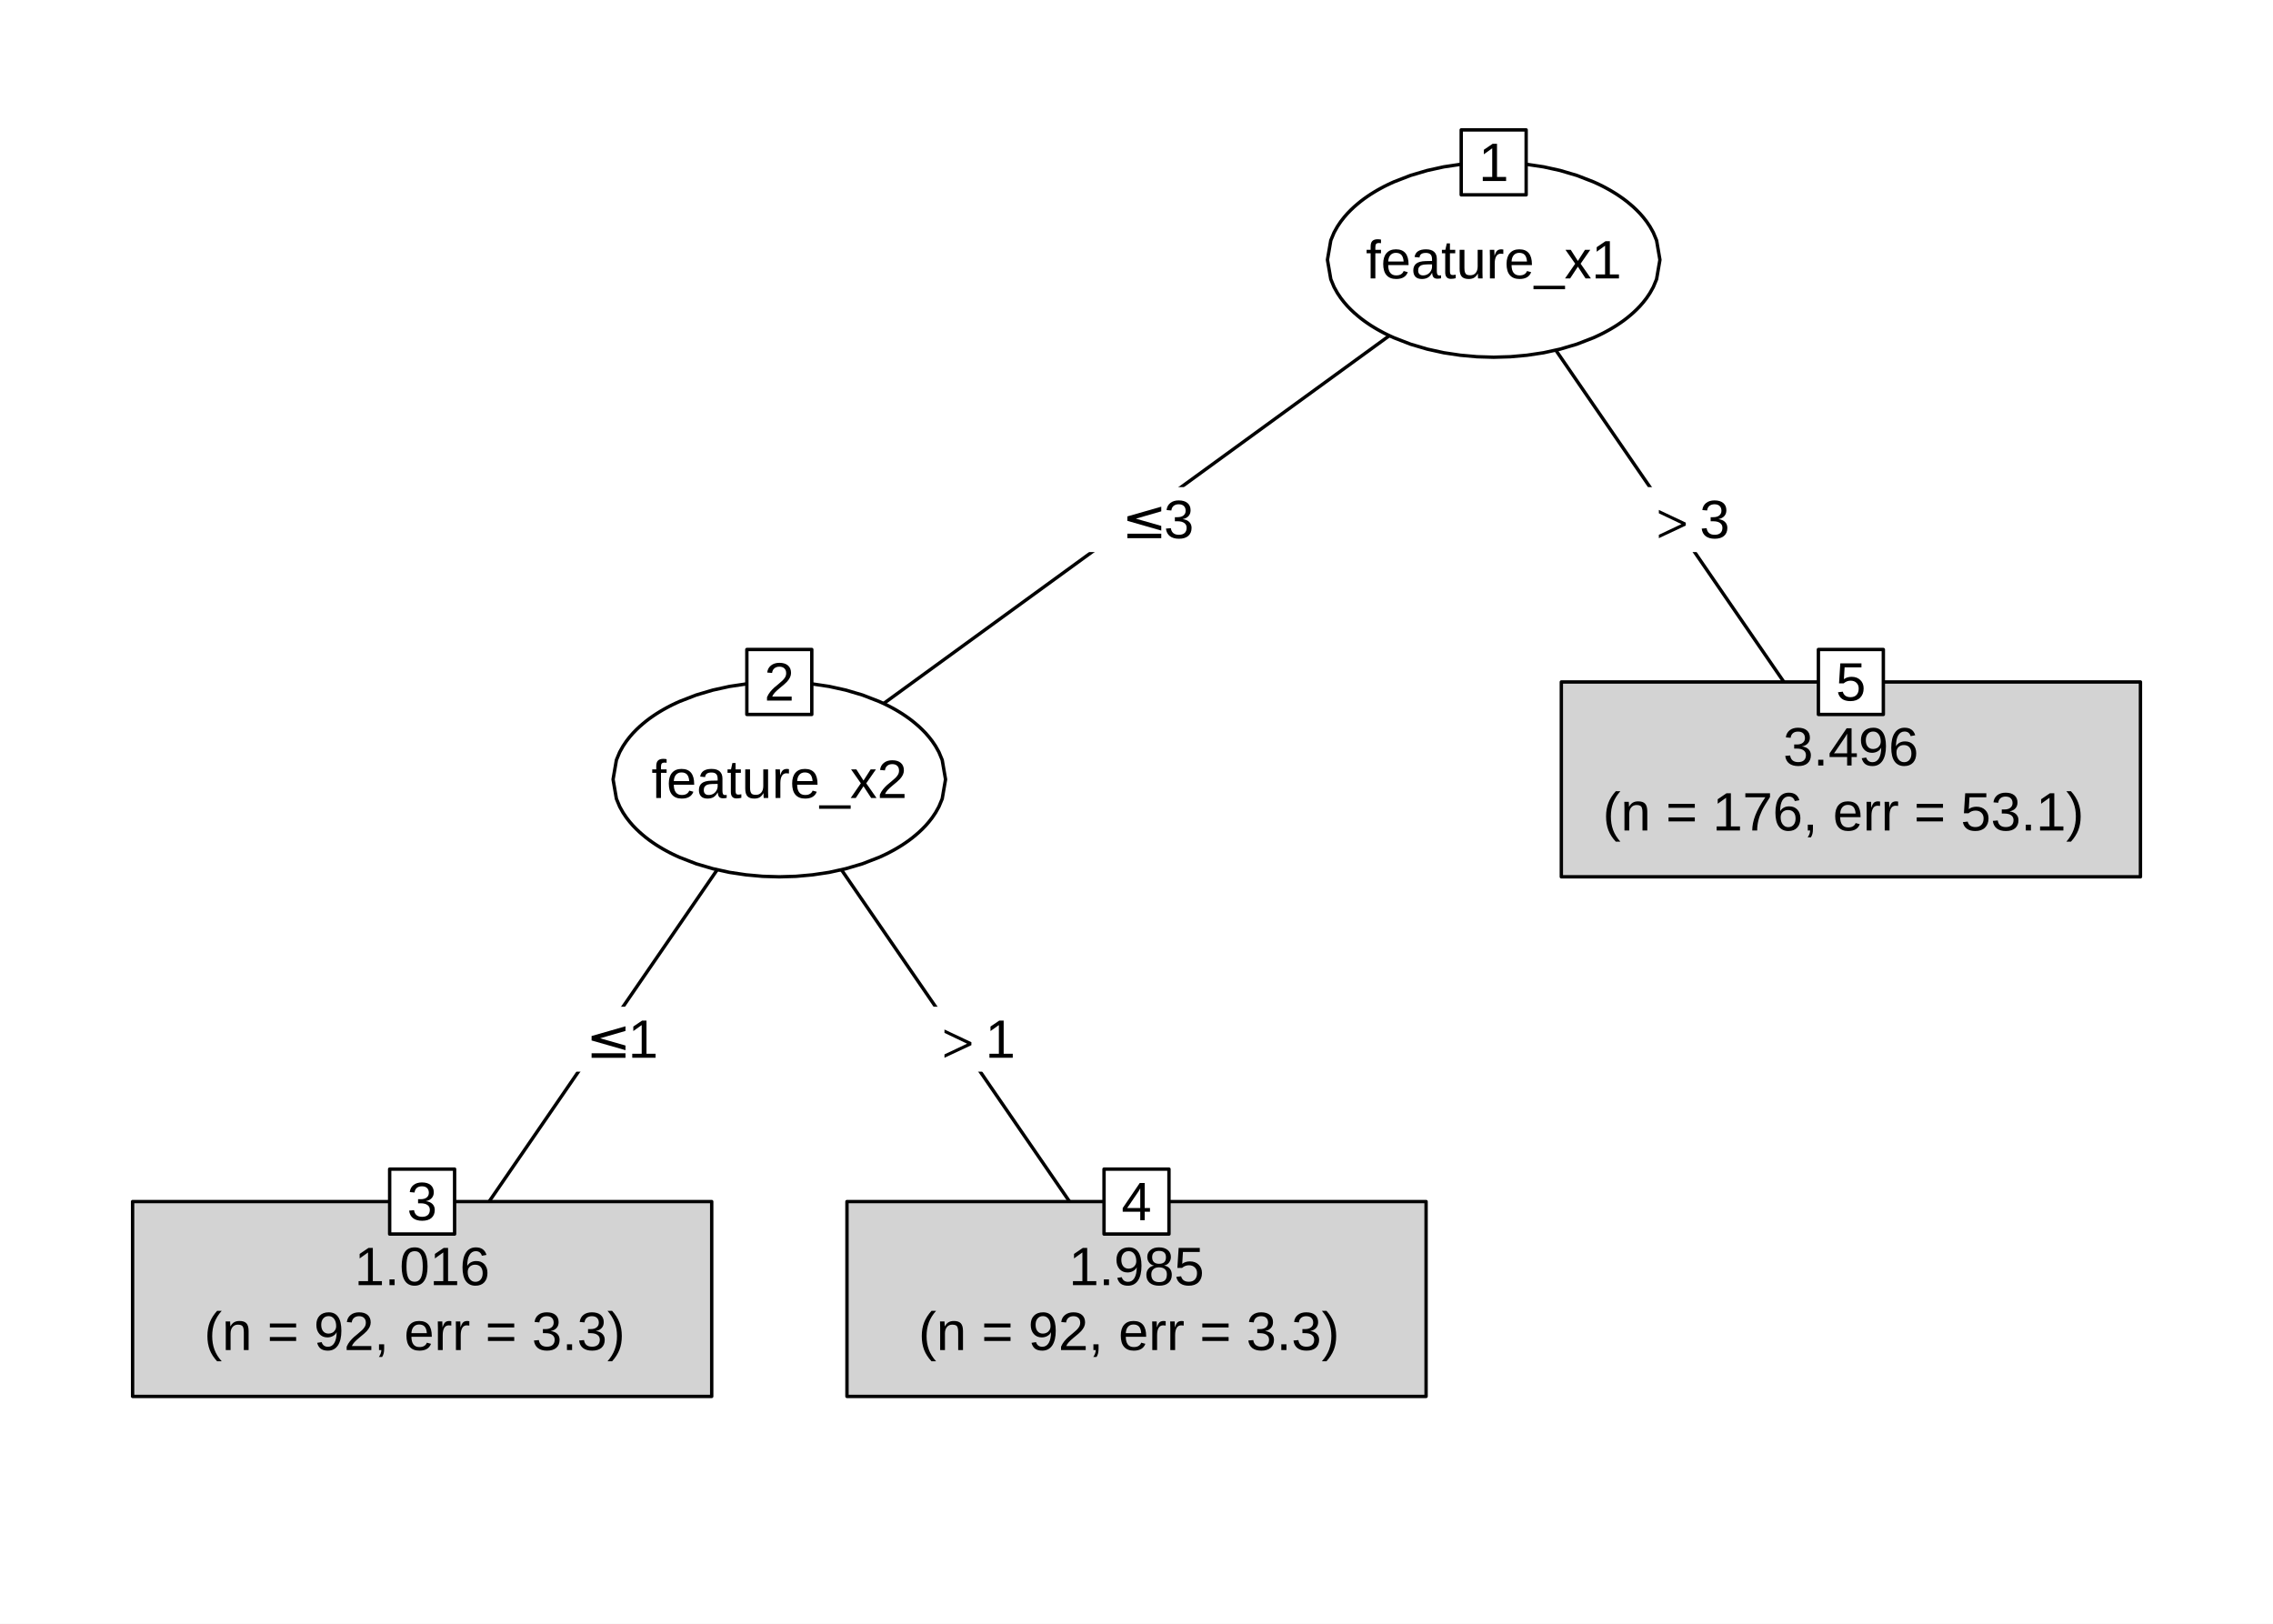
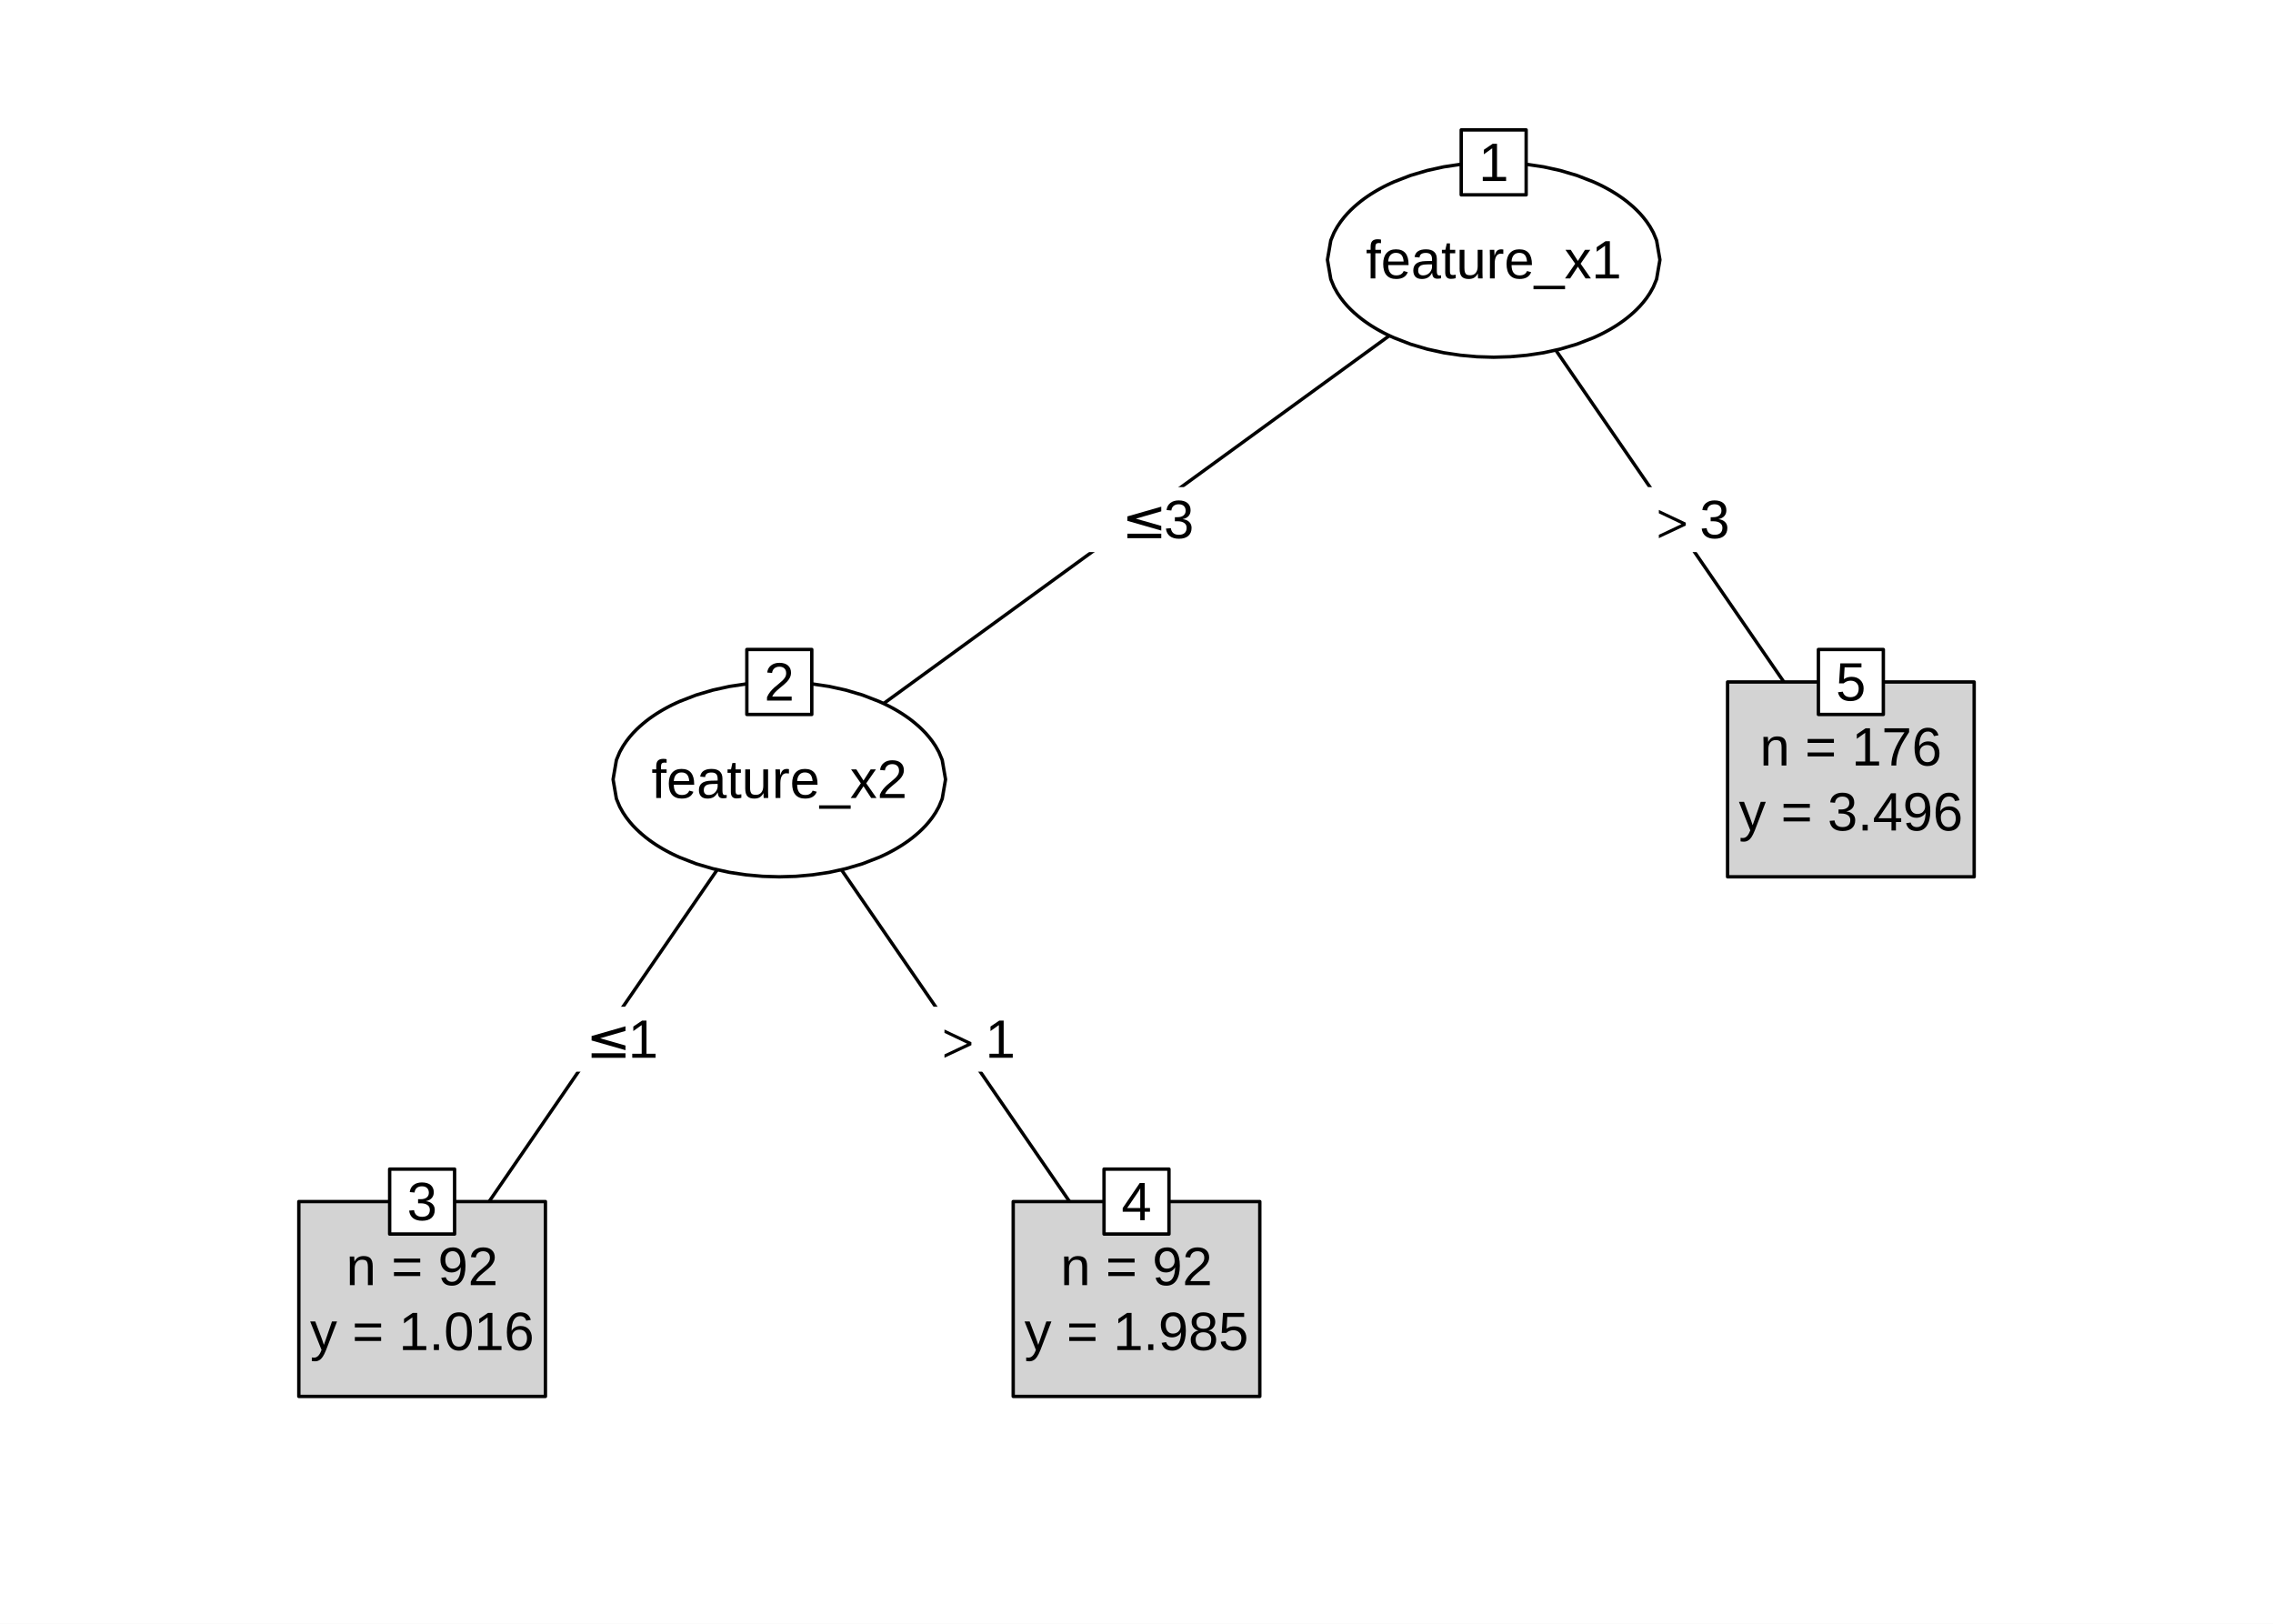
<svg xmlns="http://www.w3.org/2000/svg" viewBox="0 0 504.00 360.00">
  <defs>
    <style type="text/css">
    line, polyline, path, rect, circle {
      fill: none;
      stroke: #000000;
      stroke-linecap: round;
      stroke-linejoin: round;
      stroke-miterlimit: 10.00;
    }
  </style>
  </defs>
  <rect width="100%" height="100%" style="stroke: none; fill: #FFFFFF;" />
  <polyline points="331.20,57.60 172.80,172.80 " style="stroke-width: 0.75;" />
  <polyline points="331.20,57.60 410.40,172.80 " style="stroke-width: 0.75;" />
  <polyline points="294.34,57.60 295.08,53.30 295.81,51.55 296.55,50.23 297.29,49.13 298.03,48.18 298.76,47.34 299.50,46.58 300.24,45.88 300.98,45.24 301.71,44.64 302.45,44.08 303.19,43.56 303.92,43.07 304.66,42.61 305.40,42.17 306.14,41.76 306.87,41.37 307.61,41.00 308.35,40.65 309.08,40.32 309.08,40.32 312.77,38.89 316.46,37.80 320.14,36.99 323.83,36.44 327.51,36.11 331.20,36.00 334.89,36.11 338.57,36.44 342.26,36.99 345.94,37.80 349.63,38.89 353.32,40.32 353.32,40.32 354.05,40.65 354.79,41.00 355.53,41.37 356.26,41.76 357.00,42.17 357.74,42.61 358.48,43.07 359.21,43.56 359.95,44.08 360.69,44.64 361.42,45.24 362.16,45.88 362.90,46.58 363.64,47.34 364.37,48.18 365.11,49.13 365.85,50.23 366.59,51.55 367.32,53.30 368.06,57.60 368.06,57.60 367.32,61.90 366.59,63.65 365.85,64.97 365.11,66.07 364.37,67.02 363.64,67.86 362.90,68.62 362.16,69.32 361.42,69.96 360.69,70.56 359.95,71.12 359.21,71.64 358.48,72.13 357.74,72.59 357.00,73.03 356.26,73.44 355.53,73.83 354.79,74.20 354.05,74.55 353.32,74.88 353.32,74.88 349.63,76.31 345.94,77.40 342.26,78.21 338.57,78.76 334.89,79.09 331.20,79.20 327.51,79.09 323.83,78.76 320.14,78.21 316.46,77.40 312.77,76.31 309.08,74.88 309.08,74.88 308.35,74.55 307.61,74.20 306.87,73.83 306.14,73.44 305.40,73.03 304.66,72.59 303.92,72.13 303.19,71.64 302.45,71.12 301.71,70.56 300.98,69.96 300.24,69.32 299.50,68.62 298.76,67.86 298.03,67.02 297.29,66.07 296.55,64.97 295.81,63.65 295.08,61.90 294.34,57.60 " style="stroke-width: 0.75; fill: #FFFFFF;" />
  <text x="302.85" y="61.73" style="font-size: 12.00px; font-family: Liberation Sans;" textLength="56.71px" lengthAdjust="spacingAndGlyphs">feature_x1</text>
  <rect x="324.00" y="28.80" width="14.40" height="14.40" style="stroke-width: 0.75; fill: #FFFFFF;" />
  <text x="327.86" y="40.13" style="font-size: 12.00px; font-family: Liberation Sans;" textLength="6.67px" lengthAdjust="spacingAndGlyphs">1</text>
  <rect x="239.26" y="108.00" width="25.49" height="14.40" style="stroke-width: 0.75; stroke: none; fill: #FFFFFF;" />
  <text x="248.71" y="119.32" style="font-size: 12.00px; font-family: Standard Symbols L;" textLength="6.59px" lengthAdjust="spacingAndGlyphs">≤</text>
  <text x="258.07" y="119.32" style="font-size: 12.00px; font-family: Liberation Sans;" textLength="6.67px" lengthAdjust="spacingAndGlyphs">3</text>
  <rect x="358.06" y="108.00" width="25.49" height="14.40" style="stroke-width: 0.75; stroke: none; fill: #FFFFFF;" />
  <text x="367.51" y="119.32" style="font-size: 12.00px; font-family: Standard Symbols L;" textLength="6.59px" lengthAdjust="spacingAndGlyphs">&gt;</text>
  <text x="376.87" y="119.32" style="font-size: 12.00px; font-family: Liberation Sans;" textLength="6.67px" lengthAdjust="spacingAndGlyphs">3</text>
  <polyline points="172.80,172.80 93.60,288.00 " style="stroke-width: 0.75;" />
  <polyline points="172.80,172.80 252.00,288.00 " style="stroke-width: 0.75;" />
  <polyline points="135.94,172.80 136.68,168.50 137.41,166.75 138.15,165.43 138.89,164.33 139.63,163.38 140.36,162.54 141.10,161.78 141.84,161.08 142.58,160.44 143.31,159.84 144.05,159.28 144.79,158.76 145.52,158.27 146.26,157.81 147.00,157.37 147.74,156.96 148.47,156.57 149.21,156.20 149.95,155.85 150.68,155.52 150.68,155.52 154.37,154.09 158.06,153.00 161.74,152.19 165.43,151.64 169.11,151.31 172.80,151.20 176.49,151.31 180.17,151.64 183.86,152.19 187.54,153.00 191.23,154.09 194.92,155.52 194.92,155.52 195.65,155.85 196.39,156.20 197.13,156.57 197.86,156.96 198.60,157.37 199.34,157.81 200.08,158.27 200.81,158.76 201.55,159.28 202.29,159.84 203.02,160.44 203.76,161.08 204.50,161.78 205.24,162.54 205.97,163.38 206.71,164.33 207.45,165.43 208.19,166.75 208.92,168.50 209.66,172.80 209.66,172.80 208.92,177.10 208.19,178.85 207.45,180.17 206.71,181.27 205.97,182.22 205.24,183.06 204.50,183.82 203.76,184.52 203.02,185.16 202.29,185.76 201.55,186.32 200.81,186.84 200.08,187.33 199.34,187.79 198.60,188.23 197.86,188.64 197.13,189.03 196.39,189.40 195.65,189.75 194.92,190.08 194.92,190.08 191.23,191.51 187.54,192.60 183.86,193.41 180.17,193.96 176.49,194.29 172.80,194.40 169.11,194.29 165.43,193.96 161.74,193.41 158.06,192.60 154.37,191.51 150.68,190.08 150.68,190.08 149.95,189.75 149.21,189.40 148.47,189.03 147.74,188.64 147.00,188.23 146.26,187.79 145.52,187.33 144.79,186.84 144.05,186.32 143.31,185.76 142.58,185.16 141.84,184.52 141.10,183.82 140.36,183.06 139.63,182.22 138.89,181.27 138.15,180.17 137.41,178.85 136.68,177.10 135.94,172.80 " style="stroke-width: 0.75; fill: #FFFFFF;" />
  <text x="144.45" y="176.93" style="font-size: 12.00px; font-family: Liberation Sans;" textLength="56.71px" lengthAdjust="spacingAndGlyphs">feature_x2</text>
  <rect x="165.60" y="144.00" width="14.40" height="14.40" style="stroke-width: 0.75; fill: #FFFFFF;" />
  <text x="169.46" y="155.33" style="font-size: 12.00px; font-family: Liberation Sans;" textLength="6.67px" lengthAdjust="spacingAndGlyphs">2</text>
  <rect x="120.46" y="223.20" width="25.49" height="14.40" style="stroke-width: 0.75; stroke: none; fill: #FFFFFF;" />
  <text x="129.91" y="234.52" style="font-size: 12.00px; font-family: Standard Symbols L;" textLength="6.59px" lengthAdjust="spacingAndGlyphs">≤</text>
  <text x="139.27" y="234.52" style="font-size: 12.00px; font-family: Liberation Sans;" textLength="6.67px" lengthAdjust="spacingAndGlyphs">1</text>
  <rect x="199.66" y="223.20" width="25.49" height="14.40" style="stroke-width: 0.75; stroke: none; fill: #FFFFFF;" />
  <text x="209.11" y="234.52" style="font-size: 12.00px; font-family: Standard Symbols L;" textLength="6.59px" lengthAdjust="spacingAndGlyphs">&gt;</text>
  <text x="218.47" y="234.52" style="font-size: 12.00px; font-family: Liberation Sans;" textLength="6.67px" lengthAdjust="spacingAndGlyphs">1</text>
-   <rect x="29.40" y="266.40" width="128.41" height="43.20" style="stroke-width: 0.75; fill: #D3D3D3;" />
-   <text x="78.59" y="284.93" style="font-size: 12.00px; font-family: Liberation Sans;" textLength="30.03px" lengthAdjust="spacingAndGlyphs">1.016</text>
-   <text x="45.24" y="299.33" style="font-size: 12.00px; font-family: Liberation Sans;" textLength="96.71px" lengthAdjust="spacingAndGlyphs"> (n = 92, err = 3.3)</text>
+   <rect x="66.26" y="266.40" width="54.68" height="43.20" style="stroke-width: 0.75; fill: #D3D3D3;" />
+   <text x="76.75" y="284.93" style="font-size: 12.00px; font-family: Liberation Sans;" textLength="33.70px" lengthAdjust="spacingAndGlyphs">n = 92</text>
+   <text x="68.75" y="299.33" style="font-size: 12.00px; font-family: Liberation Sans;" textLength="49.71px" lengthAdjust="spacingAndGlyphs">y = 1.016</text>
  <rect x="86.40" y="259.20" width="14.40" height="14.40" style="stroke-width: 0.75; fill: #FFFFFF;" />
  <text x="90.26" y="270.53" style="font-size: 12.00px; font-family: Liberation Sans;" textLength="6.67px" lengthAdjust="spacingAndGlyphs">3</text>
-   <rect x="187.80" y="266.40" width="128.41" height="43.20" style="stroke-width: 0.75; fill: #D3D3D3;" />
-   <text x="236.99" y="284.93" style="font-size: 12.00px; font-family: Liberation Sans;" textLength="30.03px" lengthAdjust="spacingAndGlyphs">1.985</text>
-   <text x="203.64" y="299.33" style="font-size: 12.00px; font-family: Liberation Sans;" textLength="96.71px" lengthAdjust="spacingAndGlyphs"> (n = 92, err = 3.3)</text>
+   <rect x="224.66" y="266.40" width="54.68" height="43.20" style="stroke-width: 0.75; fill: #D3D3D3;" />
+   <text x="235.15" y="284.93" style="font-size: 12.00px; font-family: Liberation Sans;" textLength="33.70px" lengthAdjust="spacingAndGlyphs">n = 92</text>
+   <text x="227.15" y="299.33" style="font-size: 12.00px; font-family: Liberation Sans;" textLength="49.71px" lengthAdjust="spacingAndGlyphs">y = 1.985</text>
  <rect x="244.80" y="259.20" width="14.40" height="14.40" style="stroke-width: 0.75; fill: #FFFFFF;" />
  <text x="248.66" y="270.53" style="font-size: 12.00px; font-family: Liberation Sans;" textLength="6.67px" lengthAdjust="spacingAndGlyphs">4</text>
-   <rect x="346.20" y="151.20" width="128.41" height="43.20" style="stroke-width: 0.75; fill: #D3D3D3;" />
-   <text x="395.39" y="169.72" style="font-size: 12.00px; font-family: Liberation Sans;" textLength="30.03px" lengthAdjust="spacingAndGlyphs">3.496</text>
-   <text x="355.37" y="184.12" style="font-size: 12.00px; font-family: Liberation Sans;" textLength="110.06px" lengthAdjust="spacingAndGlyphs"> (n = 176, err = 53.1)</text>
+   <rect x="383.06" y="151.20" width="54.68" height="43.20" style="stroke-width: 0.75; fill: #D3D3D3;" />
+   <text x="390.21" y="169.72" style="font-size: 12.00px; font-family: Liberation Sans;" textLength="40.37px" lengthAdjust="spacingAndGlyphs">n = 176</text>
+   <text x="385.55" y="184.12" style="font-size: 12.00px; font-family: Liberation Sans;" textLength="49.71px" lengthAdjust="spacingAndGlyphs">y = 3.496</text>
  <rect x="403.20" y="144.00" width="14.40" height="14.40" style="stroke-width: 0.75; fill: #FFFFFF;" />
  <text x="407.06" y="155.32" style="font-size: 12.00px; font-family: Liberation Sans;" textLength="6.67px" lengthAdjust="spacingAndGlyphs">5</text>
</svg>
